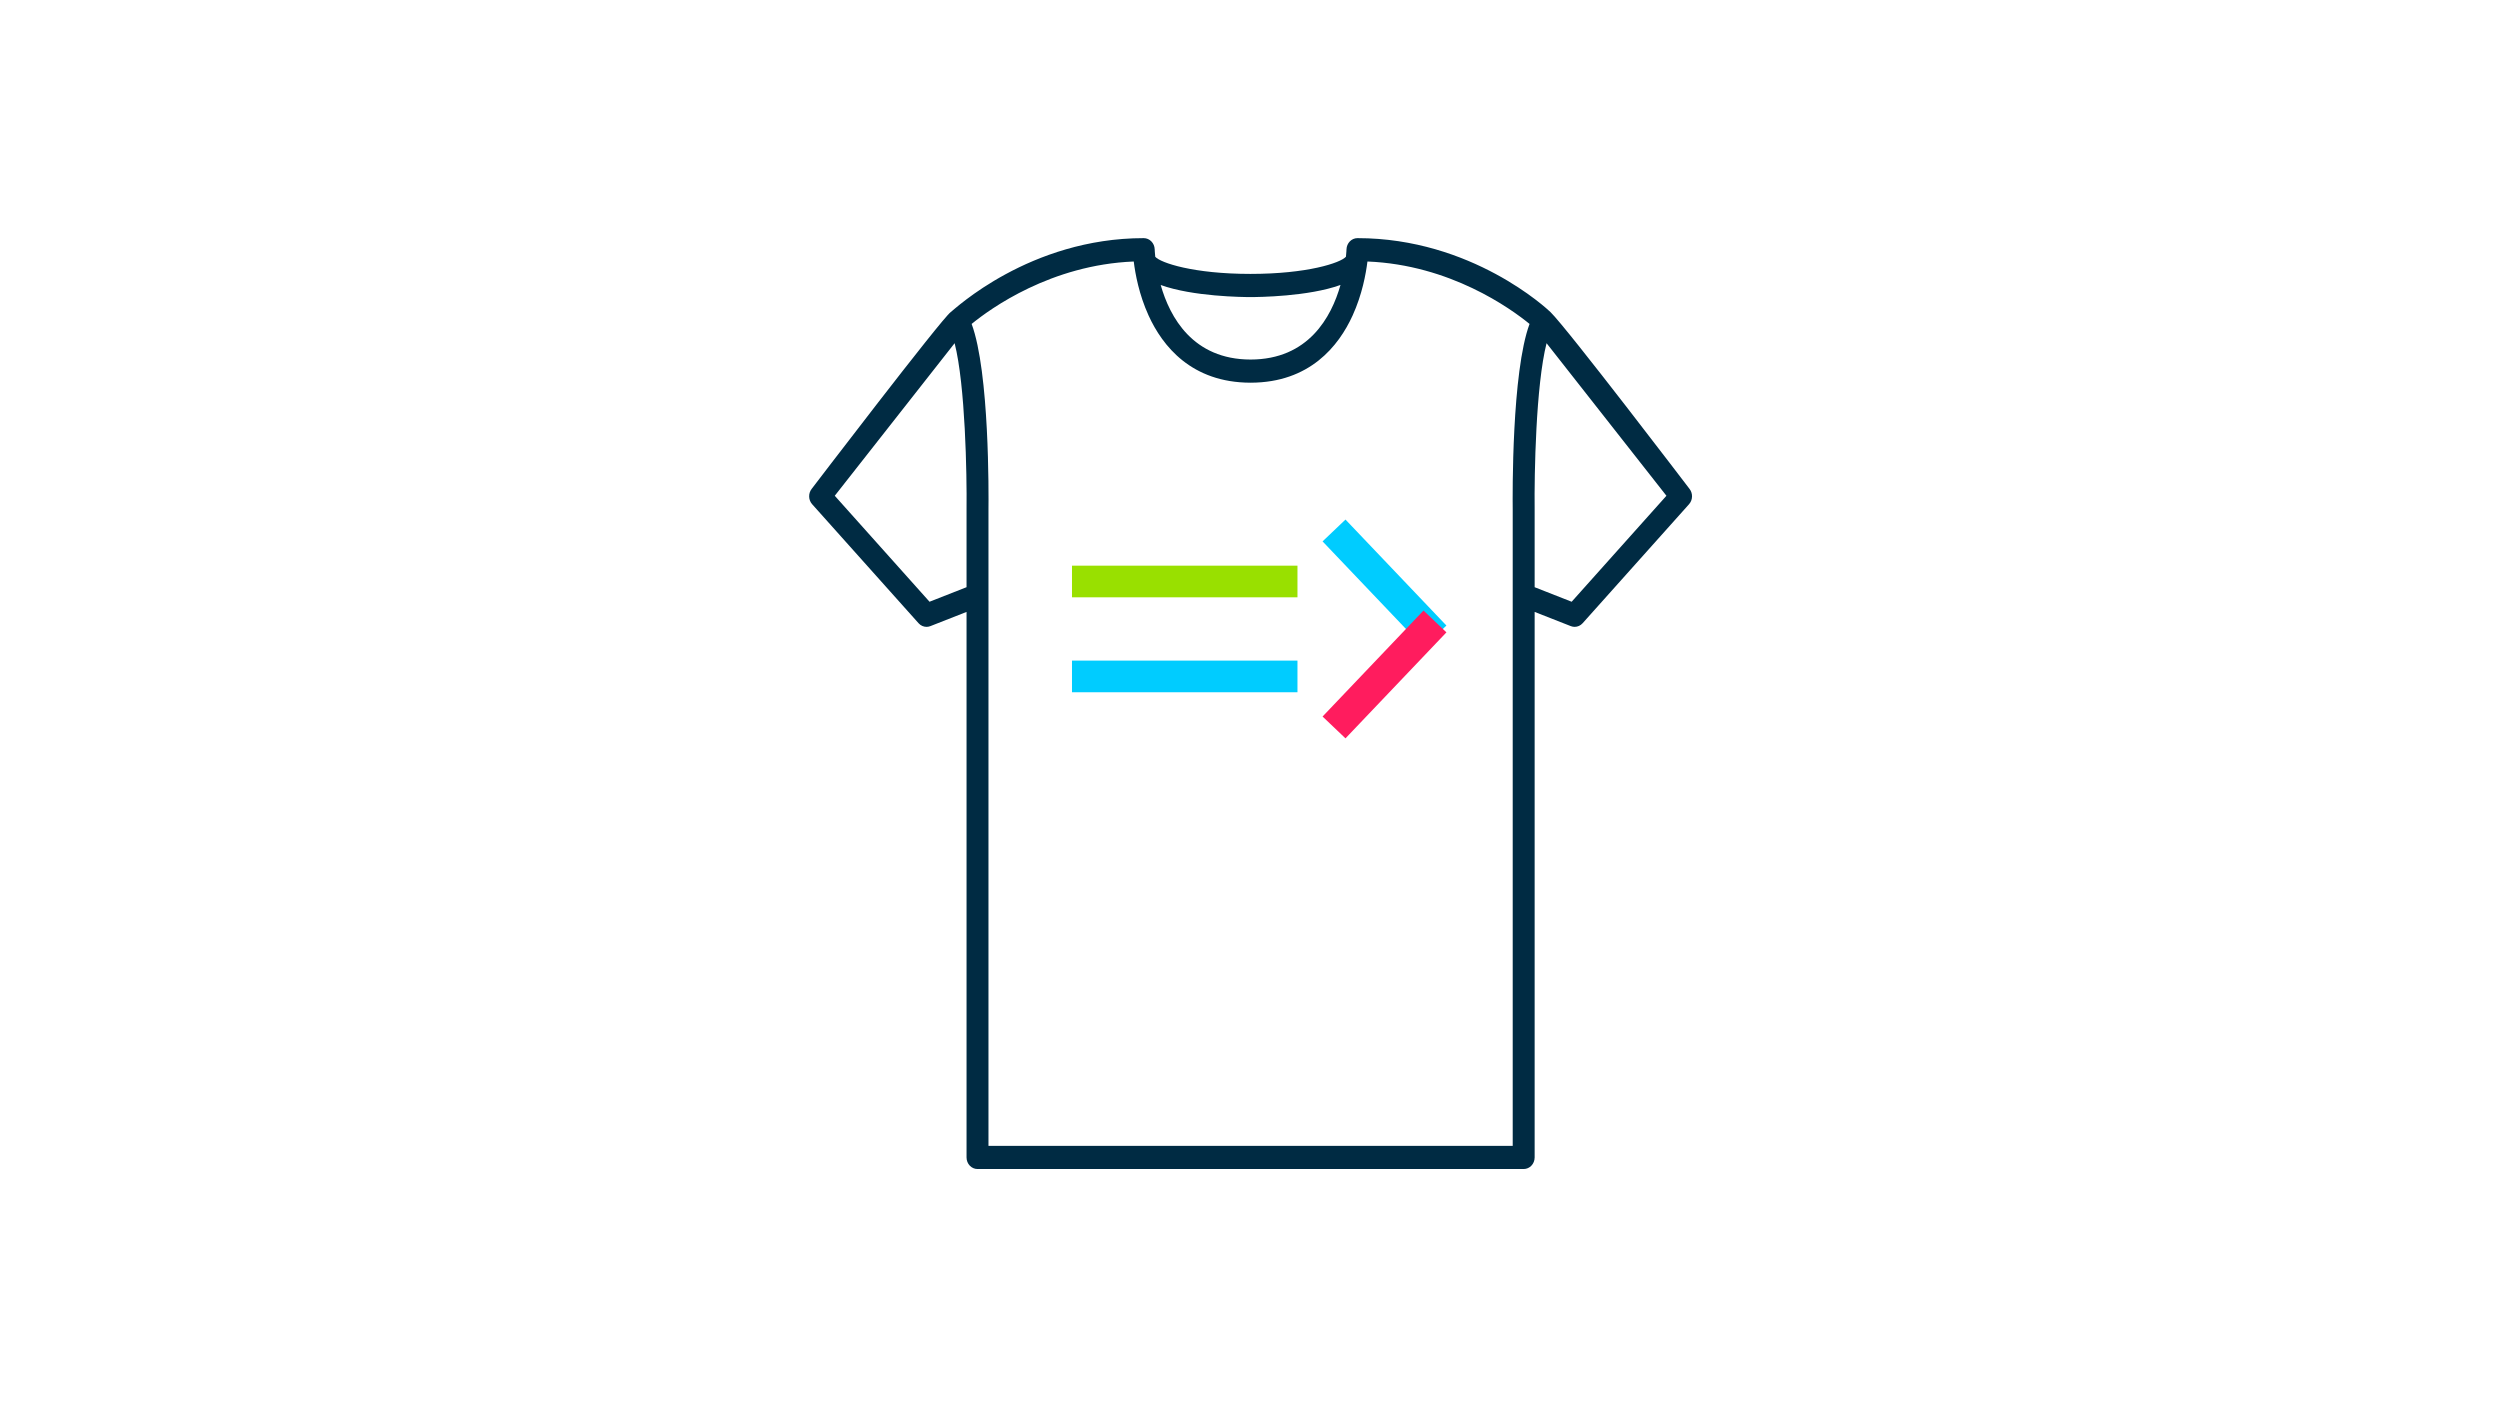
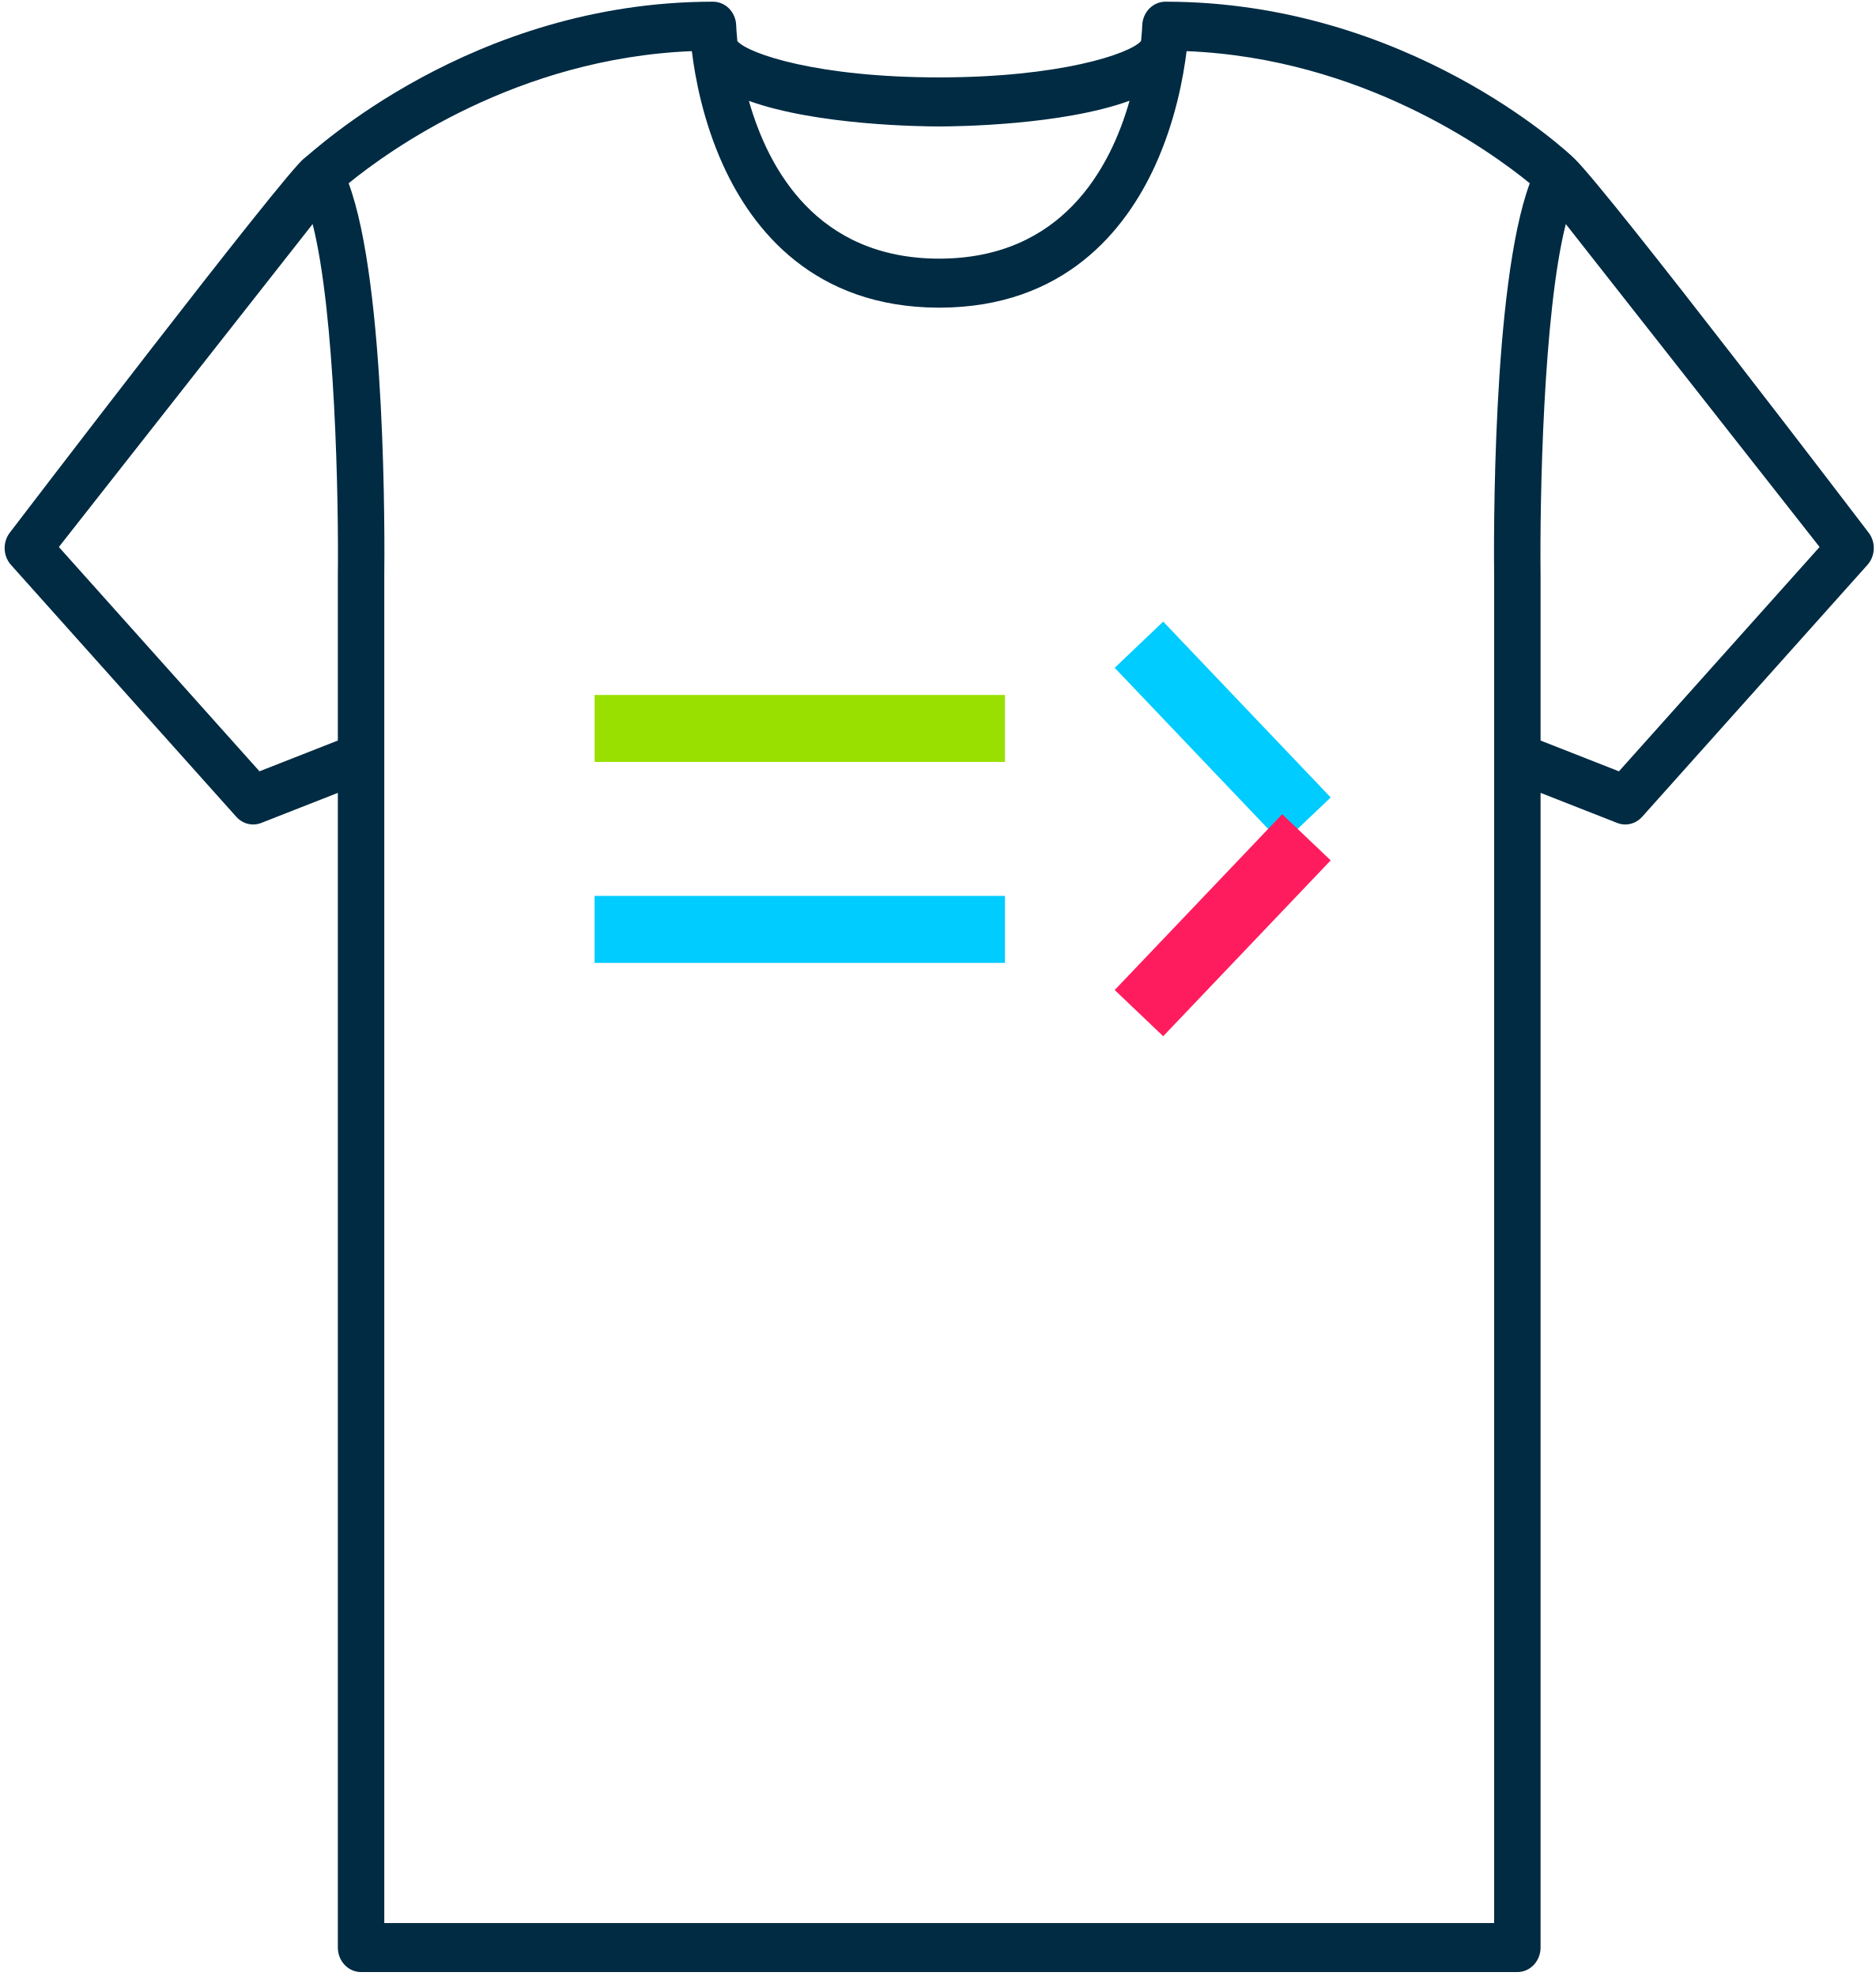
- <svg xmlns="http://www.w3.org/2000/svg" width="316px" height="178px" viewBox="0 0 316 178" version="1.1">
+ <svg xmlns="http://www.w3.org/2000/svg" width="112px" height="118px" viewBox="0 0 112 118" version="1.1">
  <defs />
  <g id="Page-1" stroke="none" stroke-width="1" fill="none" fill-rule="evenodd">
    <g id="fresh-function">
-       <g id="shirts4" transform="translate(102, 30)">
-         <g id="Group">
-           <path d="M111.554,31.793 C111.554,31.793 96.089,11.488 93.982,9.45 C93.585,9.066 84.032,0.101 69.582,0.101 C68.835,0.101 68.222,0.728 68.197,1.517 C68.194,1.595 68.181,1.916 68.131,2.41 C68.128,2.426 68.122,2.441 68.12,2.458 C67.43,3.226 63.259,4.622 56.058,4.622 C48.858,4.622 44.698,3.223 44.024,2.456 C43.97,1.937 43.956,1.6 43.954,1.52 C43.931,0.729 43.317,0.101 42.568,0.101 C28.119,0.101 18.617,9.135 18.168,9.451 C17.044,10.241 0.597,31.793 0.597,31.793 C0.149,32.362 0.174,33.195 0.655,33.733 L14.107,48.776 C14.374,49.075 14.74,49.235 15.115,49.235 C15.277,49.235 15.44,49.205 15.598,49.143 L20.171,47.347 L20.171,116.301 C20.171,117.11 20.791,117.765 21.557,117.765 L90.593,117.765 C91.358,117.765 91.979,117.11 91.979,116.301 L91.979,47.347 L96.553,49.143 C96.71,49.205 96.874,49.235 97.036,49.235 C97.41,49.235 97.777,49.075 98.044,48.776 L111.495,33.733 C111.976,33.195 112.001,32.362 111.554,31.793 L111.554,31.793 Z M20.171,34.38 L20.171,44.222 L15.492,46.06 L3.514,32.665 L18.665,13.38 C20.016,18.706 20.223,29.891 20.171,34.38 L20.171,34.38 Z M56.058,7.551 C57.075,7.551 63.388,7.488 67.44,6.016 C66.286,10.087 63.38,15.438 56.075,15.446 C48.774,15.438 45.868,10.093 44.712,6.023 C48.769,7.49 55.088,7.551 56.058,7.551 L56.058,7.551 Z M89.207,34.38 L89.207,114.837 L22.943,114.837 L22.943,34.398 C22.965,32.533 23.074,17.029 20.815,10.945 C23.204,8.993 30.849,3.474 41.306,3.054 C41.497,4.616 41.976,7.234 43.177,9.872 C44.939,13.743 48.604,18.356 56.052,18.373 C56.054,18.373 56.056,18.374 56.059,18.374 C56.064,18.374 56.07,18.373 56.075,18.373 C56.08,18.373 56.086,18.374 56.091,18.374 C56.093,18.374 56.096,18.373 56.098,18.373 C63.546,18.356 67.211,13.743 68.973,9.872 C70.174,7.234 70.653,4.616 70.844,3.054 C81.302,3.474 88.947,8.995 91.335,10.945 C89.077,17.029 89.186,32.532 89.207,34.38 L89.207,34.38 Z M96.658,46.061 L91.979,44.223 L91.979,34.362 C91.927,29.889 92.134,18.706 93.485,13.38 L108.637,32.665 L96.658,46.061 L96.658,46.061 Z" id="Shape" fill="#002B43" />
-           <path d="M35.5,43.5 L60,43.5" id="Line" stroke="#99E000" stroke-width="4" stroke-linecap="square" />
-           <path d="M68,38.5 L78,49" id="Line-Copy-2" stroke="#00CCFF" stroke-width="4" stroke-linecap="square" />
-           <path d="M68,50.5 L78,61" id="Line-Copy-3" stroke="#FF1C5E" stroke-width="4" stroke-linecap="square" transform="translate(73, 55.5) scale(1, -1) translate(-73, -55.5) " />
-           <path d="M35.5,55.5 L60,55.5" id="Line-Copy" stroke="#00CCFF" stroke-width="4" stroke-linecap="square" />
+       <g id="Page-1">
+         <g id="fresh-function">
+           <g id="shirts4">
+             <g id="Group">
+               <path d="M111.554,31.793 C111.554,31.793 96.089,11.488 93.982,9.45 C93.585,9.066 84.032,0.101 69.582,0.101 C68.835,0.101 68.222,0.728 68.197,1.517 C68.194,1.595 68.181,1.916 68.131,2.41 C68.128,2.426 68.122,2.441 68.12,2.458 C67.43,3.226 63.259,4.622 56.058,4.622 C48.858,4.622 44.698,3.223 44.024,2.456 C43.97,1.937 43.956,1.6 43.954,1.52 C43.931,0.729 43.317,0.101 42.568,0.101 C28.119,0.101 18.617,9.135 18.168,9.451 C17.044,10.241 0.597,31.793 0.597,31.793 C0.149,32.362 0.174,33.195 0.655,33.733 L14.107,48.776 C14.374,49.075 14.74,49.235 15.115,49.235 C15.277,49.235 15.44,49.205 15.598,49.143 L20.171,47.347 L20.171,116.301 C20.171,117.11 20.791,117.765 21.557,117.765 L90.593,117.765 C91.358,117.765 91.979,117.11 91.979,116.301 L91.979,47.347 L96.553,49.143 C96.71,49.205 96.874,49.235 97.036,49.235 C97.41,49.235 97.777,49.075 98.044,48.776 L111.495,33.733 C111.976,33.195 112.001,32.362 111.554,31.793 L111.554,31.793 L111.554,31.793 Z M20.171,34.38 L20.171,44.222 L15.492,46.06 L3.514,32.665 L18.665,13.38 C20.016,18.706 20.223,29.891 20.171,34.38 L20.171,34.38 L20.171,34.38 Z M56.058,7.551 C57.075,7.551 63.388,7.488 67.44,6.016 C66.286,10.087 63.38,15.438 56.075,15.446 C48.774,15.438 45.868,10.093 44.712,6.023 C48.769,7.49 55.088,7.551 56.058,7.551 L56.058,7.551 L56.058,7.551 Z M89.207,34.38 L89.207,114.837 L22.943,114.837 L22.943,34.398 C22.965,32.533 23.074,17.029 20.815,10.945 C23.204,8.993 30.849,3.474 41.306,3.054 C41.497,4.616 41.976,7.234 43.177,9.872 C44.939,13.743 48.604,18.356 56.052,18.373 C56.054,18.373 56.056,18.374 56.059,18.374 C56.064,18.374 56.07,18.373 56.075,18.373 C56.08,18.373 56.086,18.374 56.091,18.374 C56.093,18.374 56.096,18.373 56.098,18.373 C63.546,18.356 67.211,13.743 68.973,9.872 C70.174,7.234 70.653,4.616 70.844,3.054 C81.302,3.474 88.947,8.995 91.335,10.945 C89.077,17.029 89.186,32.532 89.207,34.38 L89.207,34.38 L89.207,34.38 Z M96.658,46.061 L91.979,44.223 L91.979,34.362 C91.927,29.889 92.134,18.706 93.485,13.38 L108.637,32.665 L96.658,46.061 L96.658,46.061 Z" id="Shape" fill="#002B43" />
+               <path d="M35.5,43.5 L60,43.5" id="Line" stroke="#99E000" stroke-width="4" />
+               <path d="M68,38.5 L78,49" id="Line-Copy-2" stroke="#00CCFF" stroke-width="4" />
+               <path d="M68,50 L78,60.5" id="Line-Copy-3" stroke="#FF1C5E" stroke-width="4" transform="translate(73, 55.25) scale(1, -1) translate(-73, -55.25) " />
+               <path d="M35.5,55.5 L60,55.5" id="Line-Copy" stroke="#00CCFF" stroke-width="4" />
+             </g>
+           </g>
        </g>
      </g>
    </g>
  </g>
</svg>
